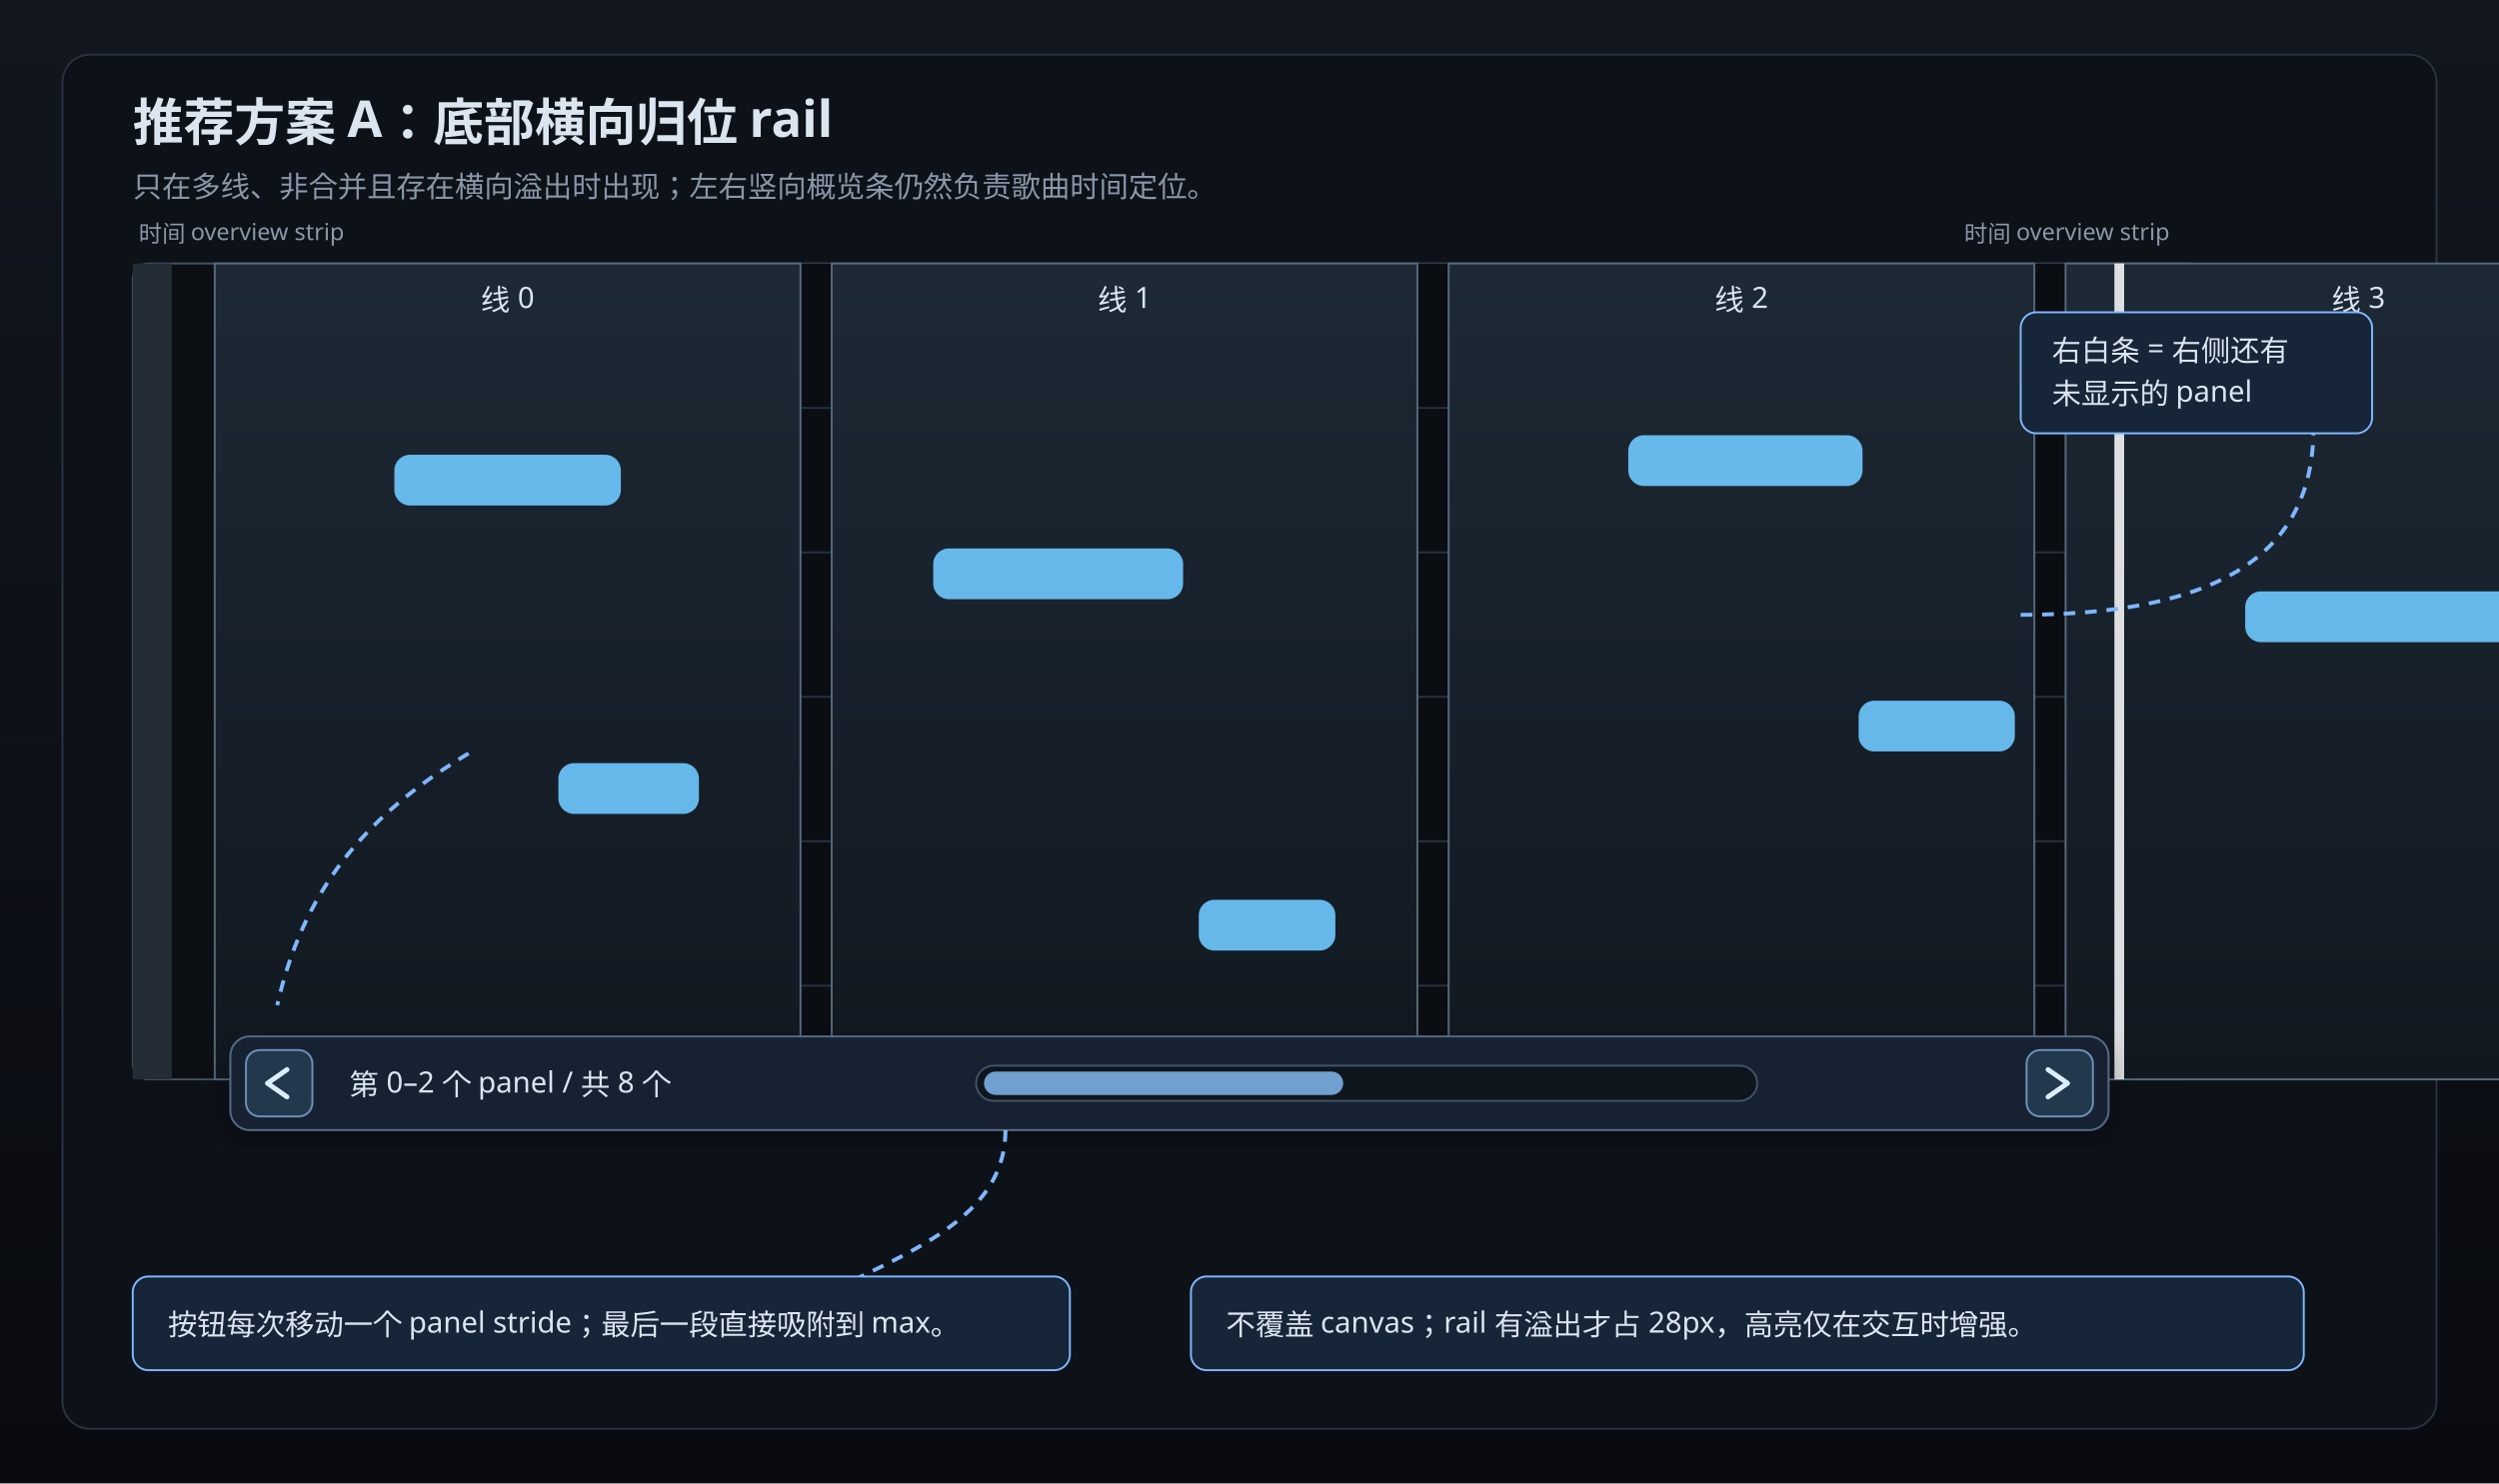
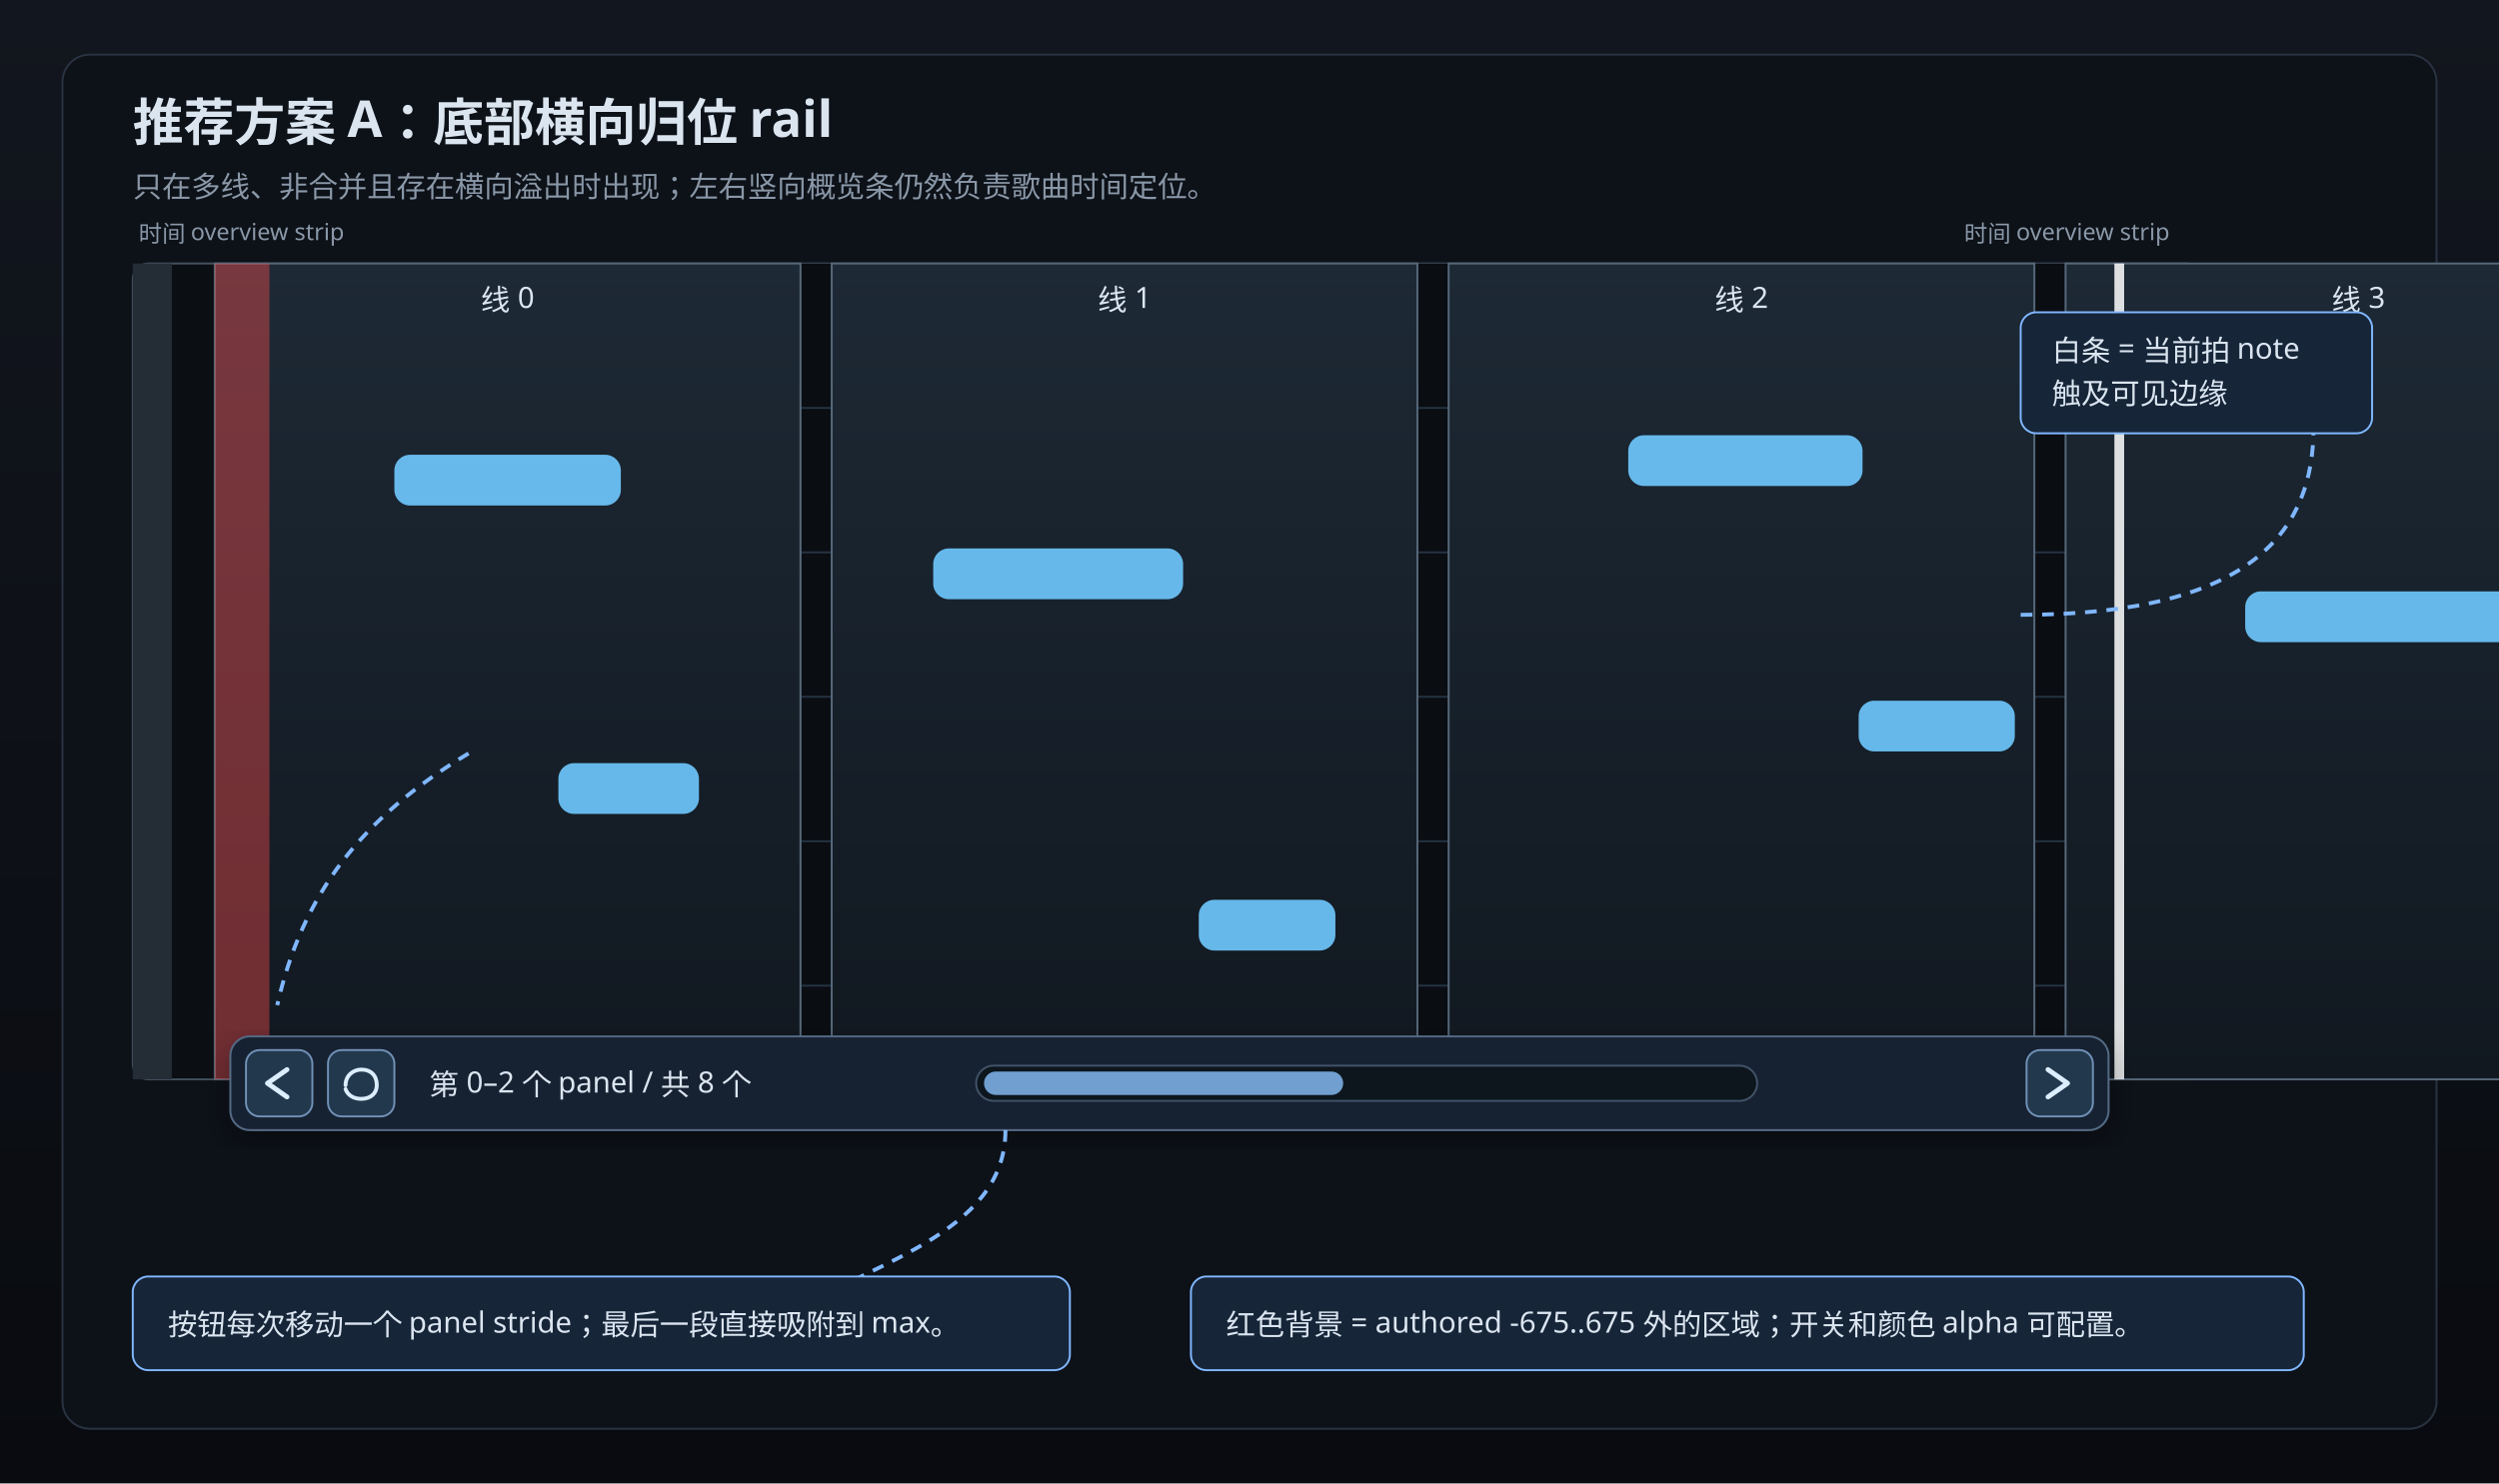
<svg xmlns="http://www.w3.org/2000/svg" width="1280" height="760" viewBox="0 0 1280 760">
  <defs>
    <linearGradient id="bg" x1="0" x2="0" y1="0" y2="1">
      <stop offset="0" stop-color="#12161e" />
      <stop offset="1" stop-color="#090b10" />
    </linearGradient>
    <linearGradient id="panel" x1="0" x2="0" y1="0" y2="1">
      <stop offset="0" stop-color="#1d2935" />
      <stop offset="1" stop-color="#111820" />
    </linearGradient>
    <linearGradient id="edge" x1="0" x2="1">
      <stop offset="0" stop-color="#ffffff" stop-opacity="0" />
      <stop offset="1" stop-color="#ffffff" stop-opacity=".9" />
    </linearGradient>
    <filter id="shadow" x="-20%" y="-20%" width="140%" height="140%">
      <feDropShadow dx="0" dy="6" stdDeviation="8" flood-color="#000" flood-opacity=".35" />
    </filter>
    <style>
      .ui { font-family: "Segoe UI", "Microsoft YaHei", sans-serif; fill: #dbe5f0; }
      .muted { fill: #8997a7; }
      .tiny { font-size: 12px; }
      .small { font-size: 15px; }
      .label { font-size: 17px; font-weight: 600; }
      .title { font-size: 26px; font-weight: 700; }
      .call { stroke: #80b7ff; stroke-width: 2; fill: none; stroke-dasharray: 6 5; }
    </style>
  </defs>
  <rect width="1280" height="760" fill="url(#bg)" />
  <rect x="32" y="28" width="1216" height="704" rx="14" fill="#0d1118" stroke="#293342" />
  <text x="68" y="72" class="ui title">推荐方案 A：底部横向归位 rail</text>
  <text x="68" y="101" class="ui small muted">只在多线、非合并且存在横向溢出时出现；左右竖向概览条仍然负责歌曲时间定位。</text>
  <rect x="68" y="135" width="1060" height="418" rx="8" fill="#0b0e13" stroke="#44515f" />
  <rect x="68" y="135" width="20" height="418" fill="#242c36" />
  <rect x="1108" y="135" width="20" height="418" fill="#242c36" />
  <text x="71" y="124" class="ui tiny muted">时间 overview strip</text>
  <text x="1006" y="124" class="ui tiny muted">时间 overview strip</text>
  <g transform="translate(110 135)">
    <rect width="978" height="418" fill="#0a0d12" />
    <path d="M0 74H978 M0 148H978 M0 222H978 M0 296H978 M0 370H978" stroke="#243242" stroke-width="1" />
    <path d="M100 0V418 M200 0V418 M300 0V418 M400 0V418 M500 0V418 M600 0V418 M700 0V418 M800 0V418 M900 0V418" stroke="#263b32" stroke-width="1" />
    <rect x="0" y="0" width="300" height="418" fill="url(#panel)" stroke="#56687a" />
    <rect x="316" y="0" width="300" height="418" fill="url(#panel)" stroke="#56687a" />
    <rect x="632" y="0" width="300" height="418" fill="url(#panel)" stroke="#56687a" />
    <rect x="948" y="0" width="300" height="418" fill="url(#panel)" stroke="#56687a" />
+     <rect x="0" y="0" width="28" height="418" fill="#ff4d4d" opacity=".4" />
    <g fill="#6fc9ff" opacity=".9">
      <rect x="92" y="98" width="116" height="26" rx="8" />
      <rect x="176" y="256" width="72" height="26" rx="8" />
      <rect x="368" y="146" width="128" height="26" rx="8" />
      <rect x="504" y="326" width="70" height="26" rx="8" />
      <rect x="724" y="88" width="120" height="26" rx="8" />
      <rect x="842" y="224" width="80" height="26" rx="8" />
      <rect x="1040" y="168" width="140" height="26" rx="8" />
    </g>
    <g class="ui small" text-anchor="middle">
      <text x="150" y="24">线 0</text>
      <text x="466" y="24">线 1</text>
      <text x="782" y="24">线 2</text>
      <text x="1098" y="24">线 3</text>
    </g>
    <rect x="0" y="0" width="5" height="418" fill="url(#edge)" opacity="0" />
    <rect x="973" y="0" width="5" height="418" fill="#fff" opacity=".85" />
  </g>
  <g transform="translate(118 531)" filter="url(#shadow)">
    <rect width="962" height="48" rx="10" fill="#192333" stroke="#536b84" />
    <rect x="8" y="7" width="34" height="34" rx="7" fill="#24374d" stroke="#6f91b6" />
    <path d="M29 17L19 24L29 31" stroke="#dbeeff" stroke-width="2.5" fill="none" stroke-linecap="round" stroke-linejoin="round" />
-     <text x="61" y="30" class="ui small">第 0–2 个 panel / 共 8 个</text>
+     <rect x="50" y="7" width="34" height="34" rx="7" fill="#24374d" stroke="#6f91b6" />
+     <path d="M59 25C59 20 63 17 67 17C72 17 75 20 75 25C75 29 72 32 67 32C63 32 60 30 59 27" stroke="#dbeeff" stroke-width="2" fill="none" stroke-linecap="round" />
+     <text x="102" y="30" class="ui small">第 0–2 个 panel / 共 8 个</text>
    <rect x="382" y="15" width="400" height="18" rx="9" fill="#0d131c" stroke="#405267" />
    <rect x="386" y="18" width="184" height="12" rx="6" fill="#6f9fd0" />
    <rect x="920" y="7" width="34" height="34" rx="7" fill="#24374d" stroke="#6f91b6" />
    <path d="M931 17L941 24L931 31" stroke="#dbeeff" stroke-width="2.5" fill="none" stroke-linecap="round" stroke-linejoin="round" />
  </g>
  <path d="M1035 315C1156 315 1185 270 1185 219" class="call" />
  <rect x="1035" y="160" width="180" height="62" rx="8" fill="#162538" stroke="#80b7ff" />
-   <text x="1051" y="185" class="ui small">右白条 = 右侧还有</text>
-   <text x="1051" y="207" class="ui small">未显示的 panel</text>
+   <text x="1051" y="185" class="ui small">白条 = 当前拍 note</text>
+   <text x="1051" y="207" class="ui small">触及可见边缘</text>
  <path d="M515 579C515 633 444 647 398 677" class="call" />
  <rect x="68" y="654" width="480" height="48" rx="8" fill="#162538" stroke="#80b7ff" />
  <text x="86" y="684" class="ui small">按钮每次移动一个 panel stride；最后一段直接吸附到 max。</text>
  <path d="M240 386C185 419 155 458 142 515" class="call" />
  <rect x="610" y="654" width="570" height="48" rx="8" fill="#162538" stroke="#80b7ff" />
-   <text x="628" y="684" class="ui small">不覆盖 canvas；rail 有溢出才占 28px，高亮仅在交互时增强。</text>
+   <text x="628" y="684" class="ui small">红色背景 = authored -675..675 外的区域；开关和颜色 alpha 可配置。</text>
</svg>
